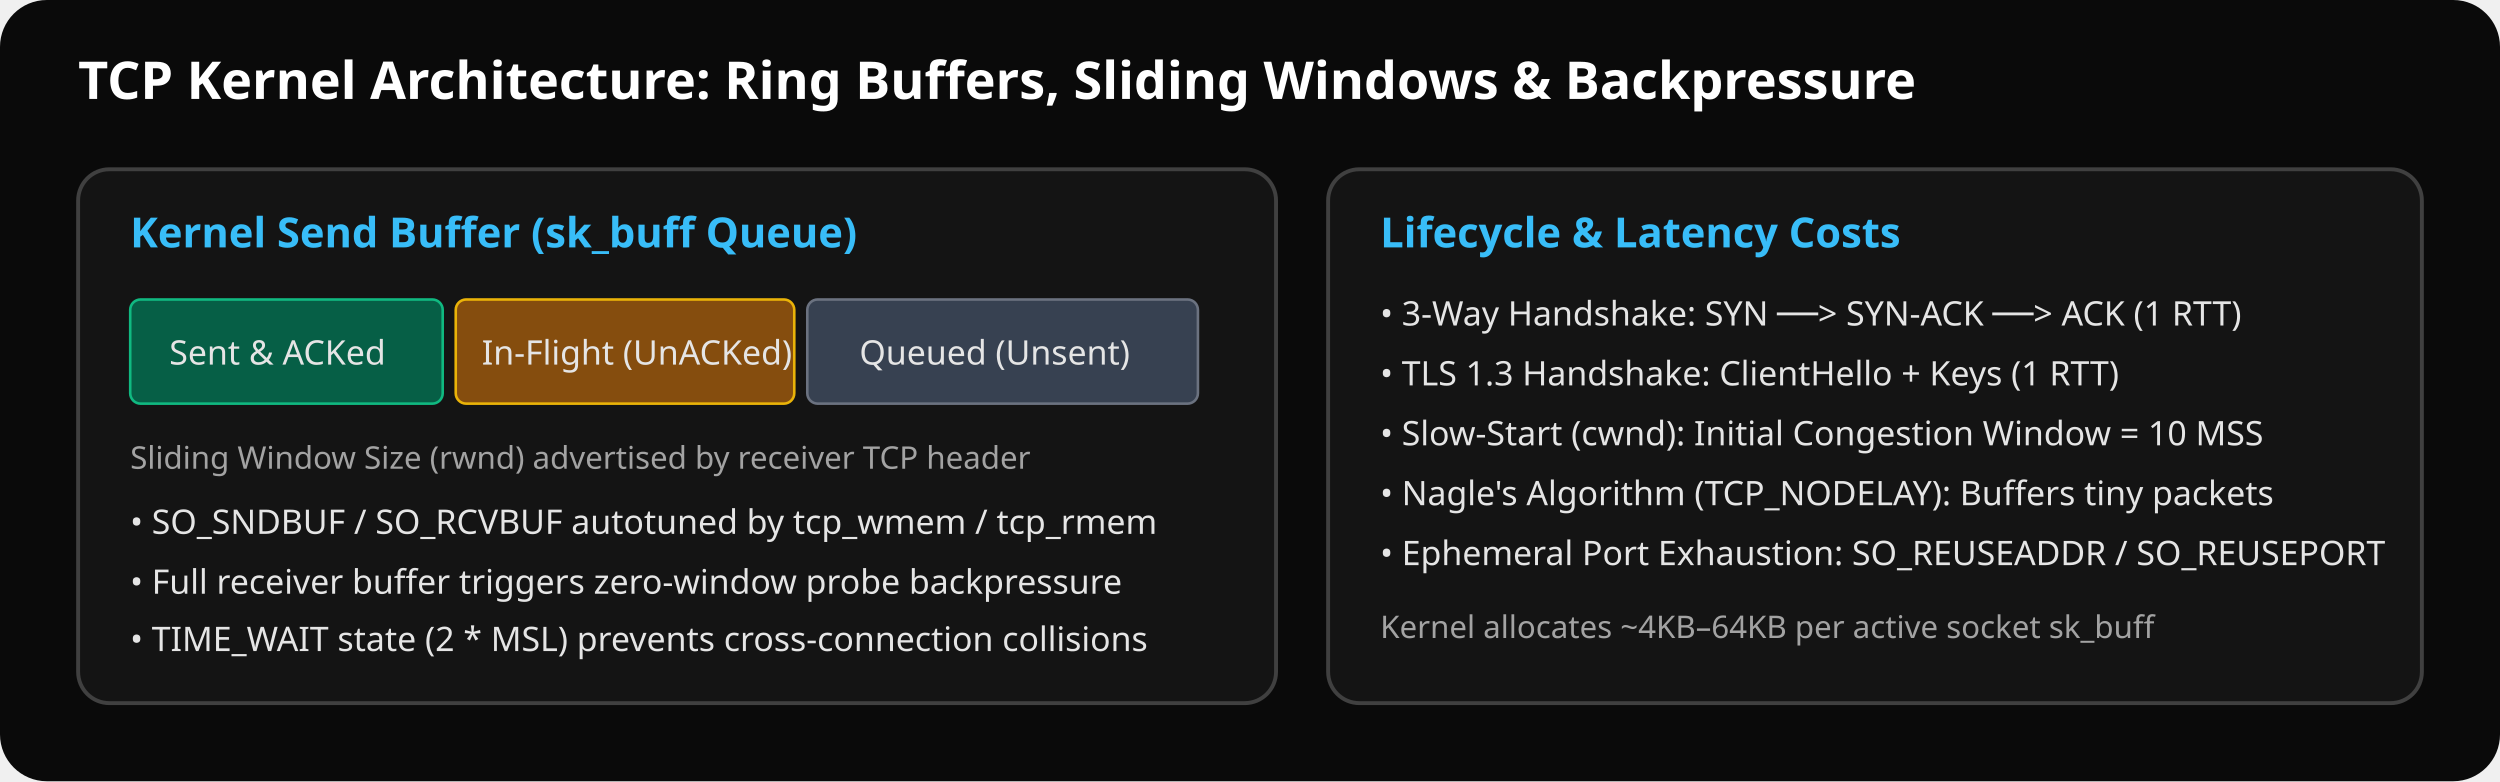
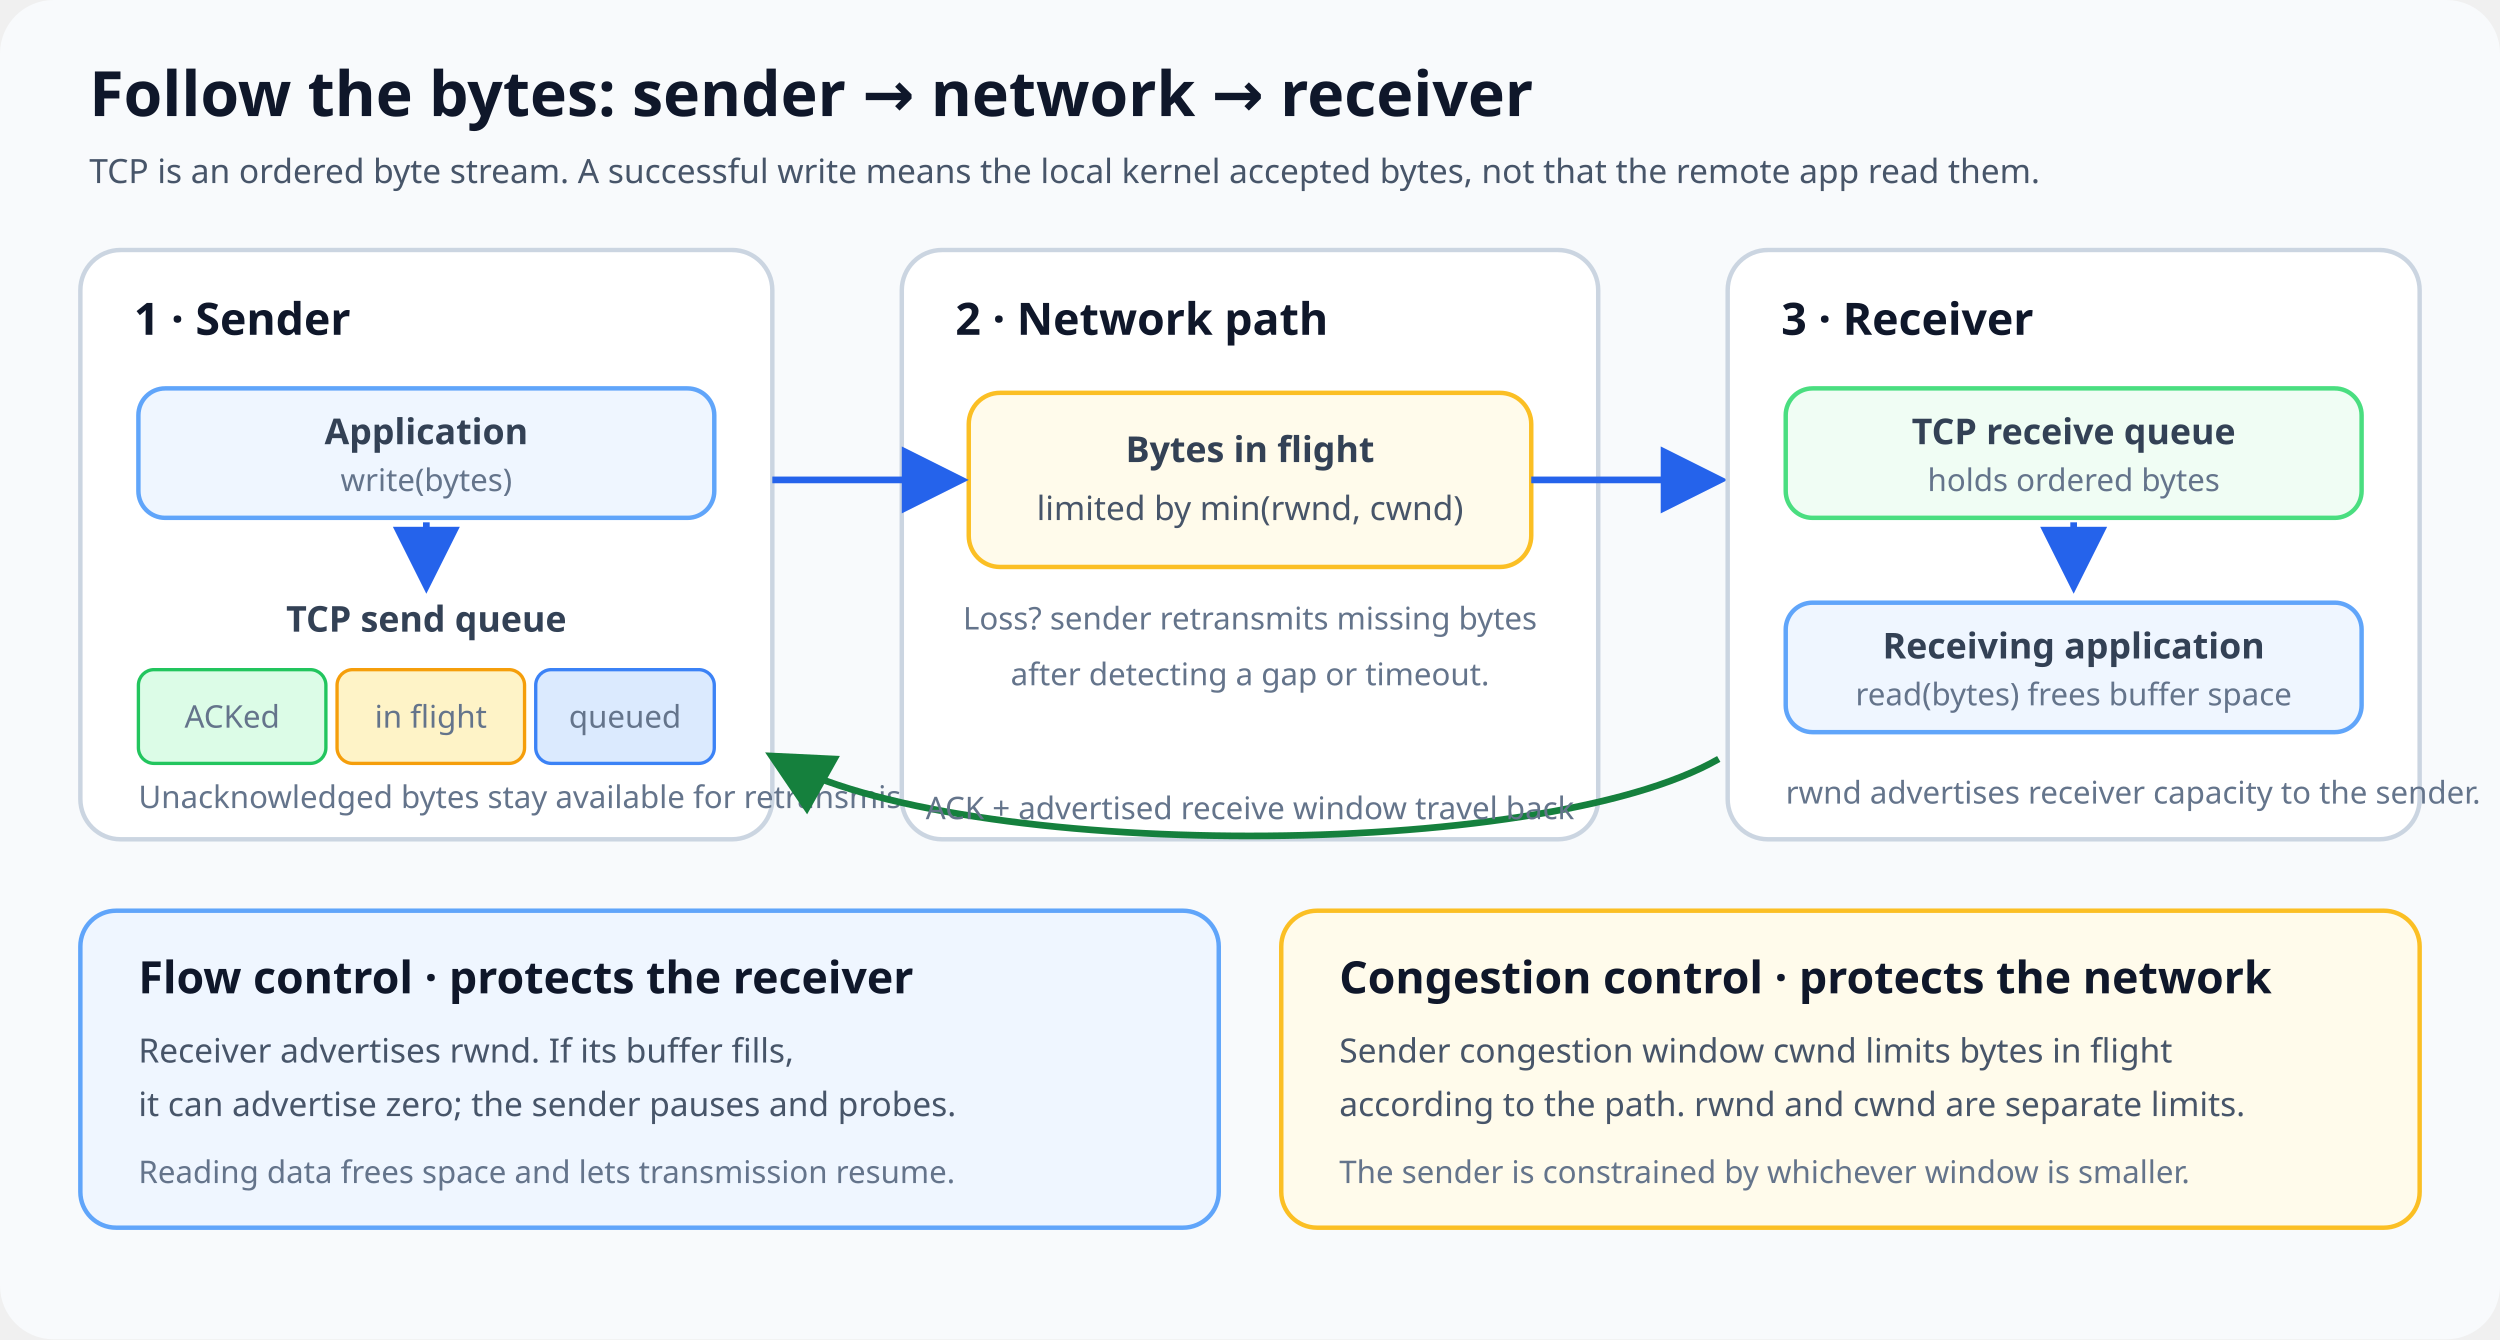
- <svg xmlns="http://www.w3.org/2000/svg" viewBox="0 0 960 300" role="img" aria-labelledby="tcp-title tcp-desc">
+ <svg xmlns="http://www.w3.org/2000/svg" viewBox="0 0 1120 600" role="img" aria-labelledby="tcp-title tcp-desc">
  <defs>
-     <marker id="arrow" markerWidth="8" markerHeight="8" refX="7" refY="4" orient="auto">
-       <path d="M0 0L8 4L0 8Z" fill="#38bdf8" />
+     <marker id="tcp-arrow" markerWidth="10" markerHeight="10" refX="8" refY="5" orient="auto">
+       <path d="M0 0L10 5L0 10Z" fill="#2563eb" />
+     </marker>
+     <marker id="tcp-green-arrow" markerWidth="10" markerHeight="10" refX="8" refY="5" orient="auto">
+       <path d="M0 0L10 5L0 10Z" fill="#15803d" />
    </marker>
    <style>
-       .bg{fill:#0a0a0a}.card{fill:#141414;stroke:#404040;stroke-width:1.5}.title{fill:#fff;font:700 20px system-ui,sans-serif}.header{fill:#38bdf8;font:700 16px system-ui,sans-serif}.txt{fill:#e5e5e5;font:500 13px system-ui,sans-serif}.sub{fill:#a3a3a3;font:12px system-ui,sans-serif}.buf{fill:#1e293b;stroke:#38bdf8;stroke-width:1}.buf-ack{fill:#065f46;stroke:#10b981;stroke-width:1}.buf-unack{fill:#854d0e;stroke:#eab308;stroke-width:1}.buf-unsent{fill:#374151;stroke:#6b7280;stroke-width:1}
+       .bg{fill:#f8fafc}.panel{fill:#fff;stroke:#cbd5e1;stroke-width:2}.title{fill:#0f172a;font:700 28px system-ui,sans-serif}.heading{fill:#0f172a;font:700 20px system-ui,sans-serif}.label{fill:#334155;font:600 16px system-ui,sans-serif}.body{fill:#475569;font:15px system-ui,sans-serif}.small{fill:#64748b;font:14px system-ui,sans-serif}.bluebox{fill:#eff6ff;stroke:#60a5fa;stroke-width:2}.greenbox{fill:#f0fdf4;stroke:#4ade80;stroke-width:2}.amberbox{fill:#fffbeb;stroke:#fbbf24;stroke-width:2}.queue{fill:#e2e8f0;stroke:#94a3b8;stroke-width:1.5}.acked{fill:#dcfce7;stroke:#22c55e;stroke-width:1.5}.flight{fill:#fef3c7;stroke:#f59e0b;stroke-width:1.5}.unsent{fill:#dbeafe;stroke:#3b82f6;stroke-width:1.5}.arrow{fill:none;stroke:#2563eb;stroke-width:3;marker-end:url(#tcp-arrow)}.return{fill:none;stroke:#15803d;stroke-width:3;marker-end:url(#tcp-green-arrow)}
    </style>
  </defs>
-   <rect class="bg" width="960" height="300" rx="18" />
-   <text class="title" x="30" y="38">TCP Kernel Architecture: Ring Buffers, Sliding Windows &amp; Backpressure</text>
-   <rect class="card" x="30" y="65" width="460" height="205" rx="12" />
-   <text class="header" x="50" y="95">Kernel Send Buffer (sk_buff Queue)</text>
-   <rect class="buf-ack" x="50" y="115" width="120" height="40" rx="4" />
-   <text class="txt" x="65" y="140">Sent &amp; ACKed</text>
-   <rect class="buf-unack" x="175" y="115" width="130" height="40" rx="4" />
-   <text class="txt" x="185" y="140">In-Flight (UnACKed)</text>
-   <rect class="buf-unsent" x="310" y="115" width="150" height="40" rx="4" />
-   <text class="txt" x="330" y="140">Queued (Unsent)</text>
-   <text class="sub" x="50" y="180">Sliding Window Size (rwnd) advertised by receiver TCP header</text>
-   <text class="txt" x="50" y="205">• SO_SNDBUF / SO_RCVBUF autotuned by tcp_wmem / tcp_rmem</text>
-   <text class="txt" x="50" y="228">• Full receiver buffer triggers zero-window probe backpressure</text>
-   <text class="txt" x="50" y="250">• TIME_WAIT state (2 * MSL) prevents cross-connection collisions</text>
-   <rect class="card" x="510" y="65" width="420" height="205" rx="12" />
-   <text class="header" x="530" y="95">Lifecycle &amp; Latency Costs</text>
-   <text class="txt" x="530" y="125">• 3-Way Handshake: SYN ──&gt; SYN-ACK ──&gt; ACK (1 RTT)</text>
-   <text class="txt" x="530" y="148">• TLS 1.3 Handshake: ClientHello + Keys (1 RTT)</text>
-   <text class="txt" x="530" y="171">• Slow-Start (cwnd): Initial Congestion Window = 10 MSS</text>
-   <text class="txt" x="530" y="194">• Nagle's Algorithm (TCP_NODELAY): Buffers tiny packets</text>
-   <text class="txt" x="530" y="217">• Ephemeral Port Exhaustion: SO_REUSEADDR / SO_REUSEPORT</text>
-   <text class="sub" x="530" y="245">Kernel allocates ~4KB–64KB per active socket sk_buff</text>
+   <rect class="bg" width="1120" height="600" rx="24" />
+   <text class="title" x="40" y="52">Follow the bytes: sender → network → receiver</text>
+   <text class="body" x="40" y="82">TCP is an ordered byte stream. A successful write means the local kernel accepted bytes, not that the remote app read them.</text>
+   <rect class="panel" x="36" y="112" width="310" height="264" rx="18" />
+   <text class="heading" x="60" y="150">1 · Sender</text>
+   <rect class="bluebox" x="62" y="174" width="258" height="58" rx="12" />
+   <text class="label" x="191" y="199" text-anchor="middle">Application</text>
+   <text class="small" x="191" y="220" text-anchor="middle">write(bytes)</text>
+   <path class="arrow" d="M191 234V260" />
+   <text class="label" x="191" y="283" text-anchor="middle">TCP send queue</text>
+   <rect class="acked" x="62" y="300" width="84" height="42" rx="7" />
+   <rect class="flight" x="151" y="300" width="84" height="42" rx="7" />
+   <rect class="unsent" x="240" y="300" width="80" height="42" rx="7" />
+   <text class="small" x="104" y="326" text-anchor="middle">ACKed</text>
+   <text class="small" x="193" y="326" text-anchor="middle">in flight</text>
+   <text class="small" x="280" y="326" text-anchor="middle">queued</text>
+   <text class="small" x="62" y="362">Unacknowledged bytes stay available for retransmission.</text>
+   <rect class="panel" x="404" y="112" width="312" height="264" rx="18" />
+   <text class="heading" x="428" y="150">2 · Network path</text>
+   <rect class="amberbox" x="434" y="176" width="252" height="78" rx="14" />
+   <text class="label" x="560" y="207" text-anchor="middle">Bytes in flight</text>
+   <text class="body" x="560" y="233" text-anchor="middle">limited by min(rwnd, cwnd)</text>
+   <path class="arrow" d="M346 215H428" />
+   <path class="arrow" d="M686 215H768" />
+   <text class="small" x="560" y="282" text-anchor="middle">Loss? sender retransmits missing bytes</text>
+   <text class="small" x="560" y="307" text-anchor="middle">after detecting a gap or timeout.</text>
+   <path class="return" d="M770 340C690 386 430 386 348 340" />
+   <text class="small" x="560" y="367" text-anchor="middle">ACK + advertised receive window travel back</text>
+   <rect class="panel" x="774" y="112" width="310" height="264" rx="18" />
+   <text class="heading" x="798" y="150">3 · Receiver</text>
+   <rect class="greenbox" x="800" y="174" width="258" height="58" rx="12" />
+   <text class="label" x="929" y="199" text-anchor="middle">TCP receive queue</text>
+   <text class="small" x="929" y="220" text-anchor="middle">holds ordered bytes</text>
+   <path class="arrow" d="M929 234V260" />
+   <rect class="bluebox" x="800" y="270" width="258" height="58" rx="12" />
+   <text class="label" x="929" y="295" text-anchor="middle">Receiving application</text>
+   <text class="small" x="929" y="316" text-anchor="middle">read(bytes) frees buffer space</text>
+   <text class="small" x="800" y="360">rwnd advertises receiver capacity to the sender.</text>
+   <rect class="bluebox" x="36" y="408" width="510" height="142" rx="16" />
+   <text class="heading" x="62" y="445">Flow control · protects the receiver</text>
+   <text class="body" x="62" y="476">Receiver advertises rwnd. If its buffer fills,</text>
+   <text class="body" x="62" y="500">it can advertise zero; the sender pauses and probes.</text>
+   <text class="small" x="62" y="530">Reading data frees space and lets transmission resume.</text>
+   <rect class="amberbox" x="574" y="408" width="510" height="142" rx="16" />
+   <text class="heading" x="600" y="445">Congestion control · protects the network</text>
+   <text class="body" x="600" y="476">Sender congestion window cwnd limits bytes in flight</text>
+   <text class="body" x="600" y="500">according to the path. rwnd and cwnd are separate limits.</text>
+   <text class="small" x="600" y="530">The sender is constrained by whichever window is smaller.</text>
</svg>
